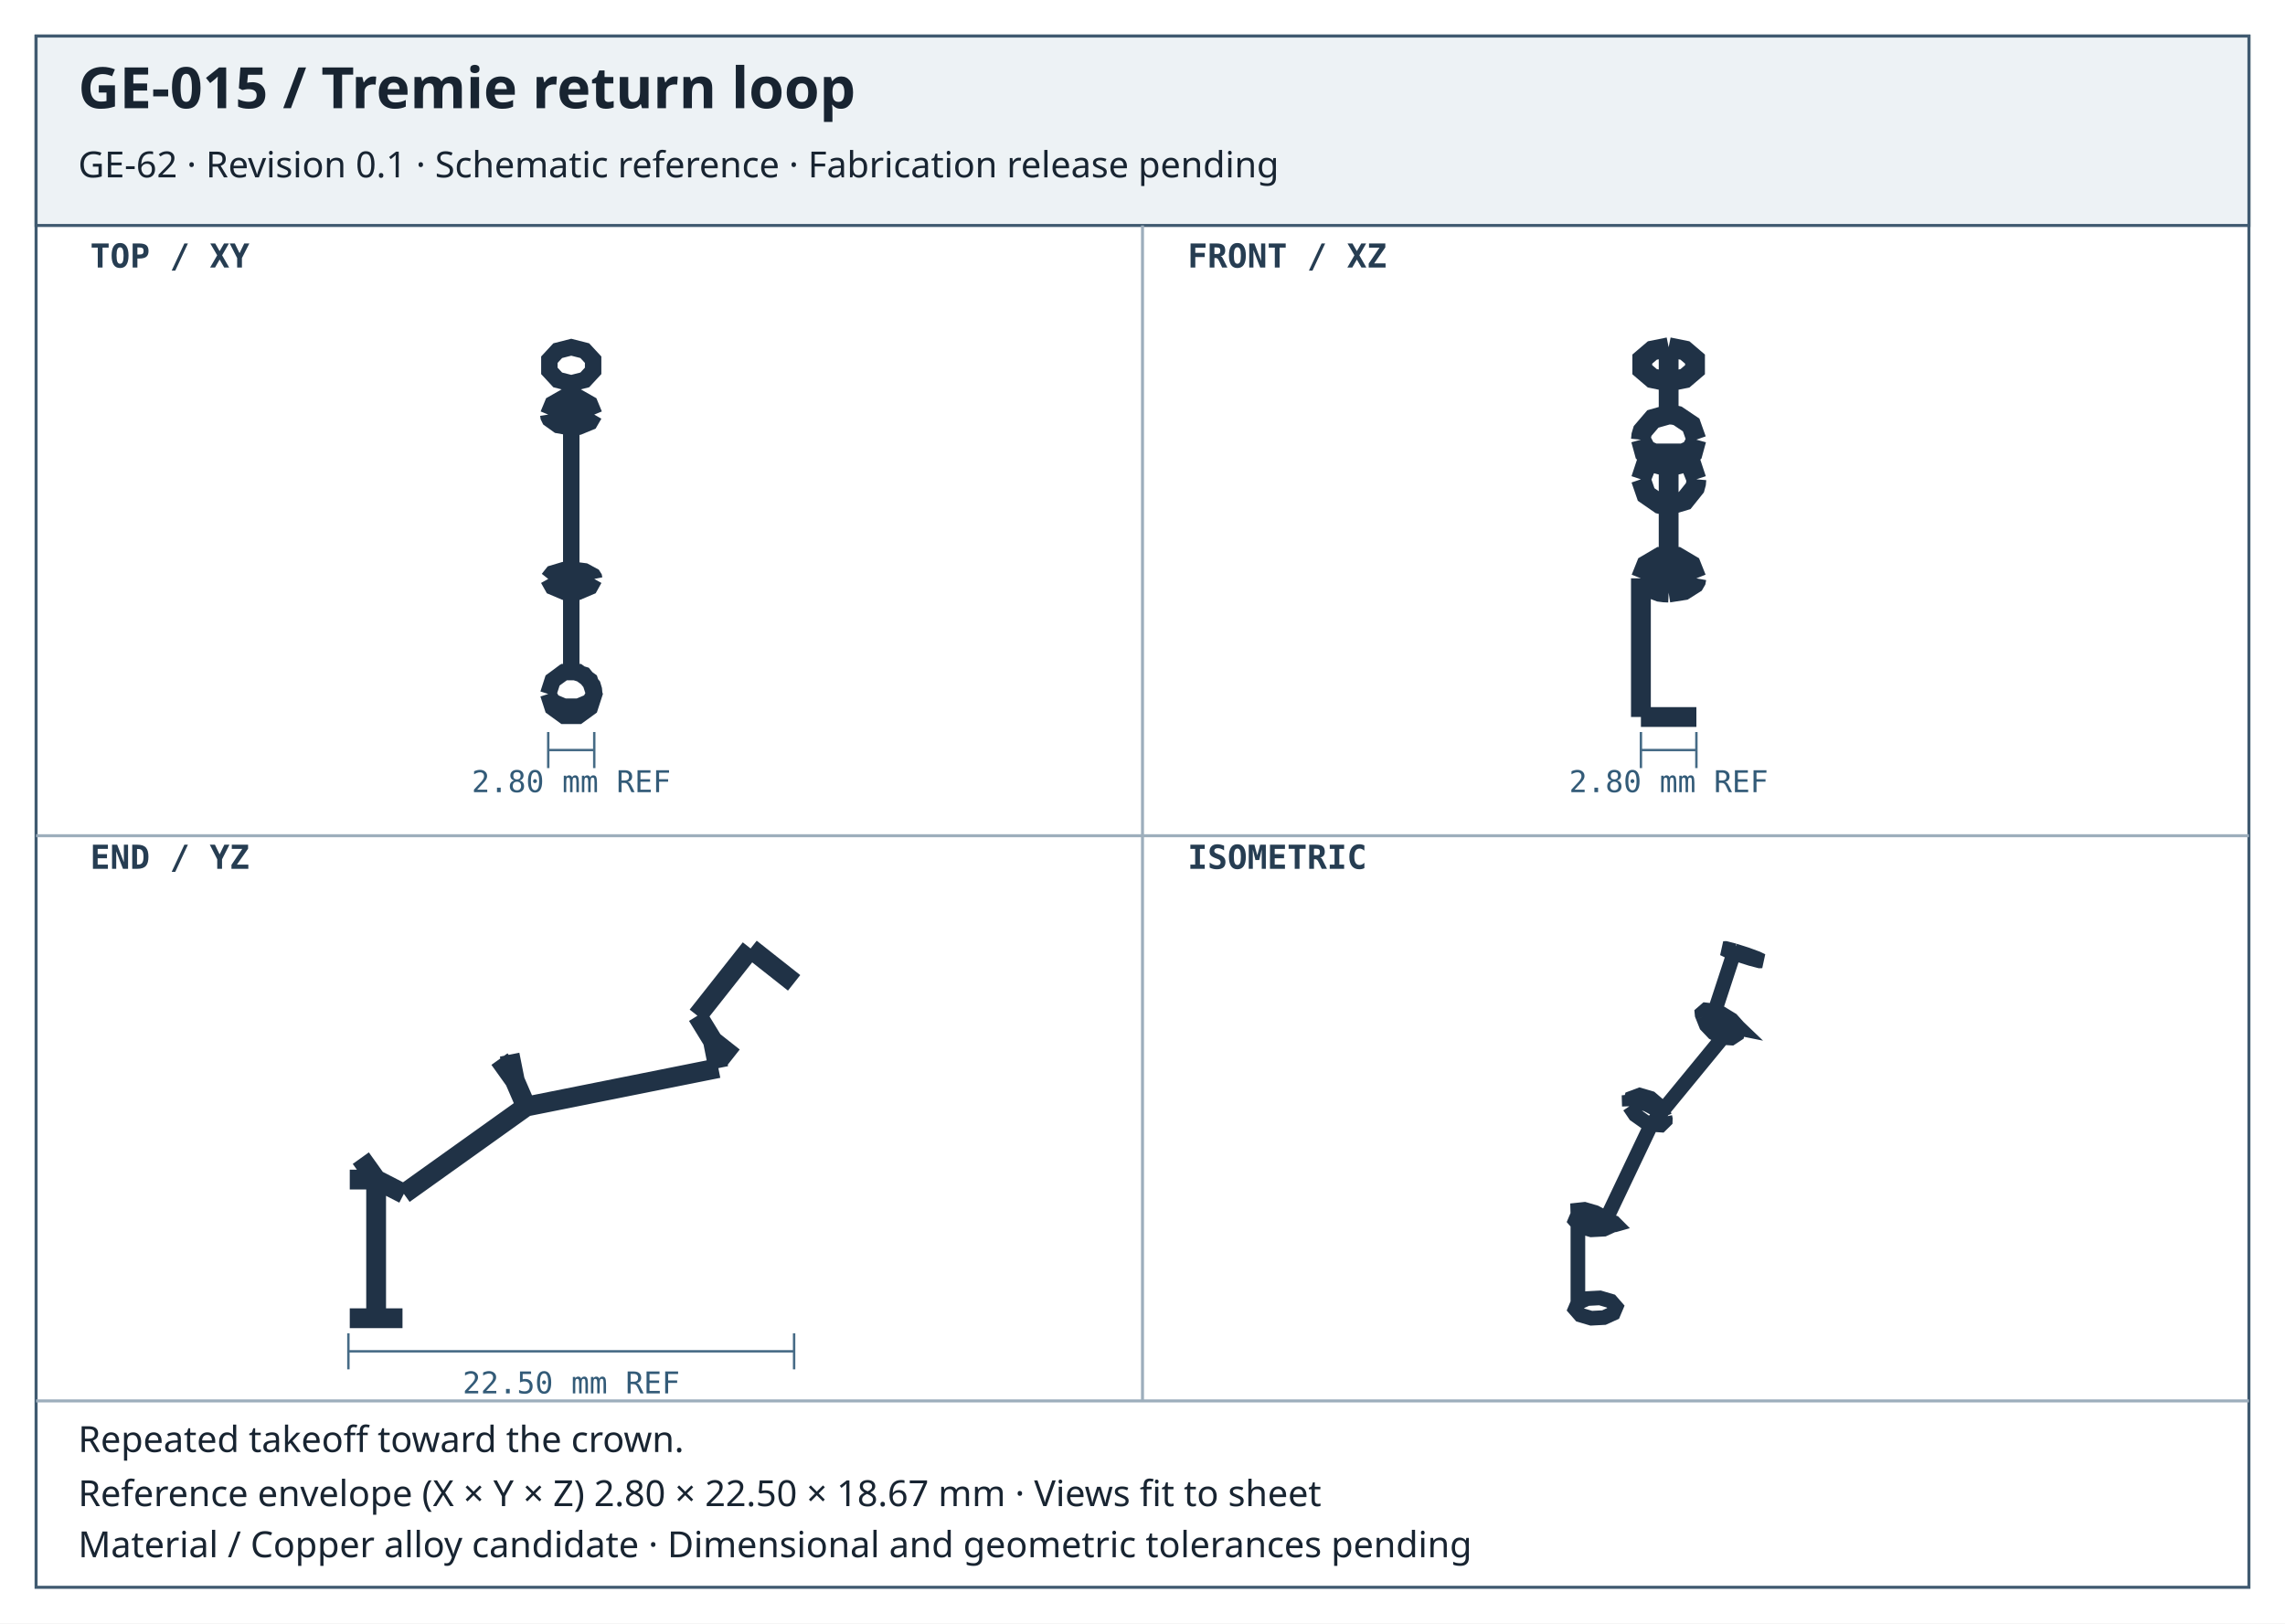
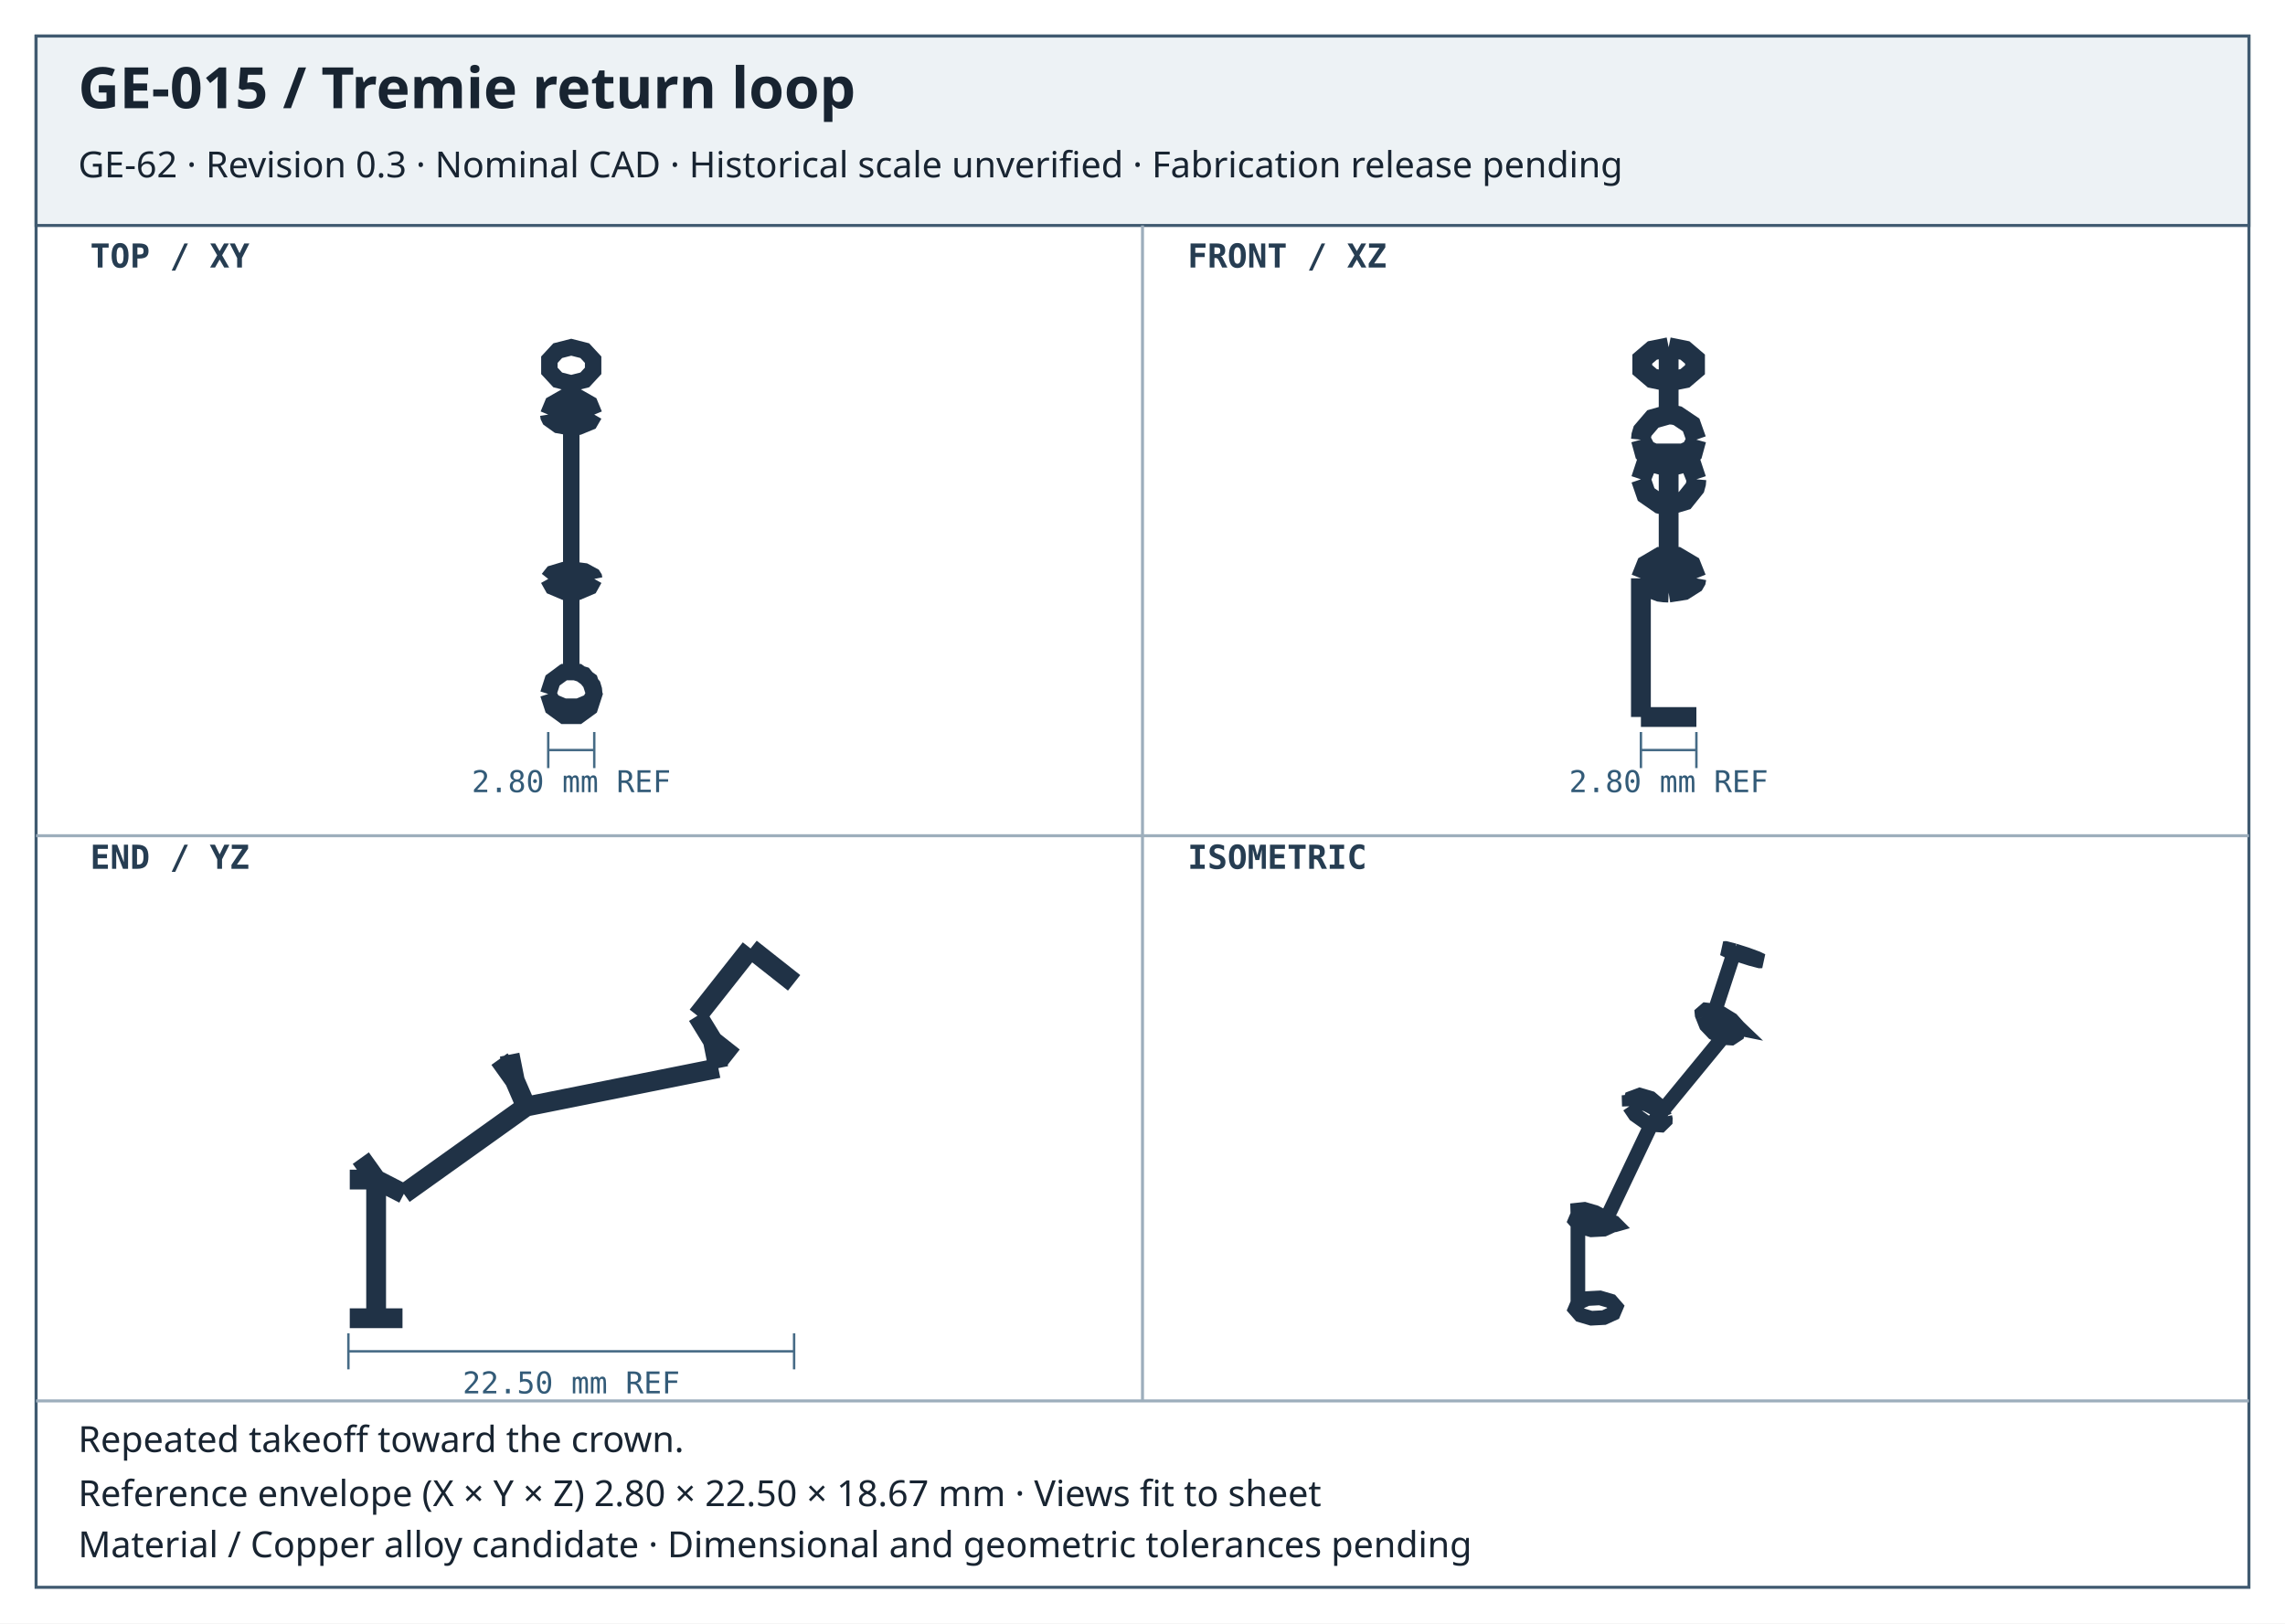
<svg xmlns="http://www.w3.org/2000/svg" viewBox="0 0 760 540">
  <style>
text{fill:#182431;font:12px sans-serif}.label{font:700 11px monospace;fill:#263d52}.value{font:10px monospace;fill:#335b78}.dim{stroke:#466b86;stroke-width:0.8;fill:none}g :is(path,circle,ellipse,line,polyline,polygon){vector-effect:non-scaling-stroke;stroke-width:.65px}
</style>
  <rect width="760" height="540" fill="white" />
  <rect x="12" y="12" width="736" height="516" fill="none" stroke="#405a70" />
  <rect x="12" y="12" width="736" height="63" fill="#edf2f5" stroke="#405a70" />
  <text x="26" y="36" style="font-size:19px;font-weight:bold">GE-015 / Tremie return loop</text>
-   <text x="26" y="59">GE-62 · Revision 0.1 · Schematic reference · Fabrication release pending</text>
+   <text x="26" y="59">GE-62 · Revision 0.3 · Nominal CAD · Historical scale unverified · Fabrication release pending</text>
  <path d="M380 75V466 M12 278H748 M12 466H748" fill="none" stroke="#9daebc" />
  <text class="label" x="30" y="89">TOP / XY</text>
  <g transform="translate(190.0 121.5073) scale(5.46695)">
    <path d="M-1.400 3.000 L-1.133 2.354 L-0.433 1.955 L0.433 1.955 L1.133 2.354 L1.400 3.000 M1.400 3.000 L1.136 3.456 L0.452 3.738 L0.229 3.769 L0.000 3.780 M0.000 1.099 L0.000 3.780 M0.000 1.099 L-0.823 0.889 L-1.331 0.340 L-1.331 -0.340 L-0.823 -0.889 L-0.000 -1.099 L0.823 -0.889 L1.331 -0.340 L1.331 0.340 L0.823 0.889 L0.000 1.099 M0.000 3.780 L-0.796 3.641 L-1.313 3.271 L-1.378 3.138 L-1.400 3.000 M-1.400 3.000 L-1.212 2.863 L-0.700 2.762 L-0.000 2.725 M0.000 2.725 L0.700 2.762 L1.212 2.863 L1.400 3.000 M1.400 13.000 L1.133 13.161 L0.433 13.261 L-0.433 13.261 L-1.133 13.161 L-1.400 13.000 M-1.400 13.000 L-1.136 12.667 L-0.447 12.461 L-0.226 12.438 L-0.000 12.431 M-0.000 2.725 L-0.000 12.431 M-0.000 12.431 L0.810 12.536 L1.323 12.813 L1.381 12.905 L1.400 13.000 M1.400 13.000 L1.133 13.478 L0.433 13.774 L-0.433 13.774 L-1.133 13.478 L-1.400 13.000 M-1.400 20.000 L-1.136 19.182 L-0.459 18.677 L-0.233 18.619 L-0.000 18.600 M-0.000 12.431 L-0.000 18.600 M-0.000 18.600 L0.777 18.836 L1.299 19.478 L1.375 19.734 L1.400 20.000 M1.400 20.000 L1.133 20.478 L0.433 20.774 L-0.433 20.774 L-1.133 20.478 L-1.400 20.000 M-1.400 20.000 L-1.400 20.000 M1.400 20.000 L1.133 20.823 L0.433 21.331 L-0.433 21.331 L-1.133 20.823 L-1.400 20.000 M-1.400 20.000 L-1.133 19.177 L-0.433 18.669 L0.433 18.669 L1.133 19.177 L1.400 20.000 L1.133 20.823 L0.433 21.331 L-0.433 21.331 L-1.133 20.823 L-1.400 20.000" stroke="#203246" fill="none" />
  </g>
  <path class="dim" d="M182.346 243.5v12 M197.654 243.5v12 M182.346 249.5H197.654" />
  <text text-anchor="middle" class="value" x="190" y="263.5">2.80 mm REF</text>
  <text class="label" x="395" y="89">FRONT / XZ</text>
  <g transform="translate(555.0 93.5422) scale(6.588991)">
    <path d="M-1.400 8.000 L-1.133 8.510 L-0.433 8.825 L0.433 8.825 L1.133 8.510 L1.400 8.000 M1.400 8.000 L1.136 7.257 L0.452 6.796 L0.229 6.745 L0.000 6.728 M0.000 3.332 L0.000 6.728 M0.000 3.332 L-0.823 3.498 L-1.331 3.932 L-1.331 4.468 L-0.823 4.902 L-0.000 5.068 L0.823 4.902 L1.331 4.468 L1.331 3.932 L0.823 3.498 L0.000 3.332 M0.000 6.728 L-0.796 6.954 L-1.313 7.558 L-1.378 7.775 L-1.400 8.000 M-1.400 8.000 L-1.212 8.686 L-0.700 9.189 L-0.000 9.373 M0.000 9.373 L0.700 9.189 L1.212 8.686 L1.400 8.000 M1.400 10.000 L1.133 9.193 L0.433 8.694 L-0.433 8.694 L-1.133 9.193 L-1.400 10.000 M-1.400 10.000 L-1.136 10.768 L-0.447 11.245 L-0.226 11.297 L-0.000 11.314 M-0.000 9.373 L-0.000 11.314 M-0.000 11.314 L0.810 11.071 L1.323 10.431 L1.381 10.218 L1.400 10.000 M1.400 10.000 L1.133 9.330 L0.433 8.917 L-0.433 8.917 L-1.133 9.330 L-1.400 10.000 M-1.400 15.000 L-1.136 15.421 L-0.459 15.681 L-0.233 15.710 L-0.000 15.720 M-0.000 11.314 L-0.000 15.720 M-0.000 15.720 L0.777 15.599 L1.299 15.269 L1.375 15.137 L1.400 15.000 M1.400 15.000 L1.133 14.330 L0.433 13.917 L-0.433 13.917 L-1.133 14.330 L-1.400 15.000 M-1.400 15.000 L-1.400 22.000 M1.400 15.000 L1.133 15.000 L0.433 15.000 L-0.433 15.000 L-1.133 15.000 L-1.400 15.000 M-1.400 22.000 L-1.133 22.000 L-0.433 22.000 L0.433 22.000 L1.133 22.000 L1.400 22.000 L1.133 22.000 L0.433 22.000 L-0.433 22.000 L-1.133 22.000 L-1.400 22.000" stroke="#203246" fill="none" />
  </g>
  <path class="dim" d="M545.775 243.5v12 M564.225 243.5v12 M545.775 249.5H564.225" />
  <text text-anchor="middle" class="value" x="555" y="263.5">2.80 mm REF</text>
  <text class="label" x="30" y="289">END / YZ</text>
  <g transform="translate(256.8821 293.5422) scale(6.588991)">
    <path d="M-3.000 8.000 L-2.354 8.510 L-1.955 8.825 L-1.955 8.825 L-2.354 8.510 L-3.000 8.000 M-3.000 8.000 L-3.456 7.257 L-3.738 6.796 L-3.769 6.745 L-3.780 6.728 M-1.099 3.332 L-3.780 6.728 M-1.099 3.332 L-0.889 3.498 L-0.340 3.932 L0.340 4.468 L0.889 4.902 L1.099 5.068 L0.889 4.902 L0.340 4.468 L-0.340 3.932 L-0.889 3.498 L-1.099 3.332 M-3.780 6.728 L-3.641 6.954 L-3.271 7.558 L-3.138 7.775 L-3.000 8.000 M-3.000 8.000 L-2.863 8.686 L-2.762 9.189 L-2.725 9.373 M-2.725 9.373 L-2.762 9.189 L-2.863 8.686 L-3.000 8.000 M-13.000 10.000 L-13.161 9.193 L-13.261 8.694 L-13.261 8.694 L-13.161 9.193 L-13.000 10.000 M-13.000 10.000 L-12.667 10.768 L-12.461 11.245 L-12.438 11.297 L-12.431 11.314 M-2.725 9.373 L-12.431 11.314 M-12.431 11.314 L-12.536 11.071 L-12.813 10.431 L-12.905 10.218 L-13.000 10.000 M-13.000 10.000 L-13.478 9.330 L-13.774 8.917 L-13.774 8.917 L-13.478 9.330 L-13.000 10.000 M-20.000 15.000 L-19.182 15.421 L-18.677 15.681 L-18.619 15.710 L-18.600 15.720 M-12.431 11.314 L-18.600 15.720 M-18.600 15.720 L-18.836 15.599 L-19.478 15.269 L-19.734 15.137 L-20.000 15.000 M-20.000 15.000 L-20.478 14.330 L-20.774 13.917 L-20.774 13.917 L-20.478 14.330 L-20.000 15.000 M-20.000 15.000 L-20.000 22.000 M-20.000 15.000 L-20.823 15.000 L-21.331 15.000 L-21.331 15.000 L-20.823 15.000 L-20.000 15.000 M-20.000 22.000 L-19.177 22.000 L-18.669 22.000 L-18.669 22.000 L-19.177 22.000 L-20.000 22.000 L-20.823 22.000 L-21.331 22.000 L-21.331 22.000 L-20.823 22.000 L-20.000 22.000" stroke="#203246" fill="none" />
  </g>
  <path class="dim" d="M115.878 443.5v12 M264.122 443.5v12 M115.878 449.5H264.122" />
  <text text-anchor="middle" class="value" x="190" y="463.5">22.50 mm REF</text>
  <text class="label" x="395" y="289">ISOMETRIC</text>
  <g transform="translate(579.6289 299.9217) scale(4.874664)">
    <path d="M-2.716 7.855 L-2.161 8.079 L-1.355 8.354 L-0.607 8.574 L-0.201 8.656 L-0.294 8.567 M-0.294 8.567 L-0.751 8.059 L-1.484 7.612 L-1.693 7.525 L-1.896 7.457 M-0.551 3.354 L-1.896 7.457 M-0.551 3.354 L-1.158 3.196 L-1.322 3.199 L-0.981 3.364 L-0.266 3.626 L0.551 3.886 L1.158 4.045 L1.322 4.041 L0.981 3.877 L0.266 3.614 L-0.551 3.354 M-1.896 7.457 L-2.515 7.388 L-2.777 7.615 L-2.766 7.728 L-2.716 7.855 M-2.716 7.855 L-2.485 8.434 L-1.991 8.954 L-1.367 9.274 M-1.367 9.274 L-0.780 9.310 L-0.387 9.051 L-0.294 8.567 M-5.311 14.677 L-5.624 13.984 L-6.279 13.420 L-7.028 13.200 L-7.583 13.408 L-7.733 13.965 M-7.733 13.965 L-7.338 14.548 L-6.638 15.044 L-6.436 15.135 L-6.237 15.204 M-1.367 9.274 L-6.237 15.204 M-6.237 15.204 L-5.589 15.247 L-5.285 14.947 L-5.281 14.819 L-5.311 14.677 M-5.311 14.677 L-5.783 14.242 L-6.536 13.837 L-7.285 13.616 L-7.742 13.665 L-7.733 13.965 M-11.245 21.345 L-10.607 21.416 L-9.768 21.591 L-9.543 21.648 L-9.332 21.708 M-6.237 15.204 L-9.332 21.708 M-9.332 21.708 L-8.778 21.904 L-8.649 22.034 L-8.712 22.052 L-8.823 22.057 M-8.823 22.057 L-9.295 21.621 L-10.048 21.216 L-10.797 20.996 L-11.254 21.045 L-11.245 21.345 M-11.245 21.345 L-11.245 27.378 M-8.823 22.057 L-9.467 22.350 L-10.328 22.395 L-11.077 22.175 L-11.427 21.773 L-11.245 21.345 M-11.245 27.378 L-10.601 27.085 L-9.741 27.040 L-8.992 27.260 L-8.642 27.661 L-8.823 28.090 L-9.467 28.383 L-10.328 28.428 L-11.077 28.208 L-11.427 27.807 L-11.245 27.378" stroke="#203246" fill="none" />
  </g>
  <text x="26" y="483">Repeated takeoff toward the crown.</text>
  <text x="26" y="501">Reference envelope (X × Y × Z) 2.80 × 22.50 × 18.67 mm · Views fit to sheet</text>
  <text x="26" y="518">Material / Copper alloy candidate · Dimensional and geometric tolerances pending</text>
</svg>
